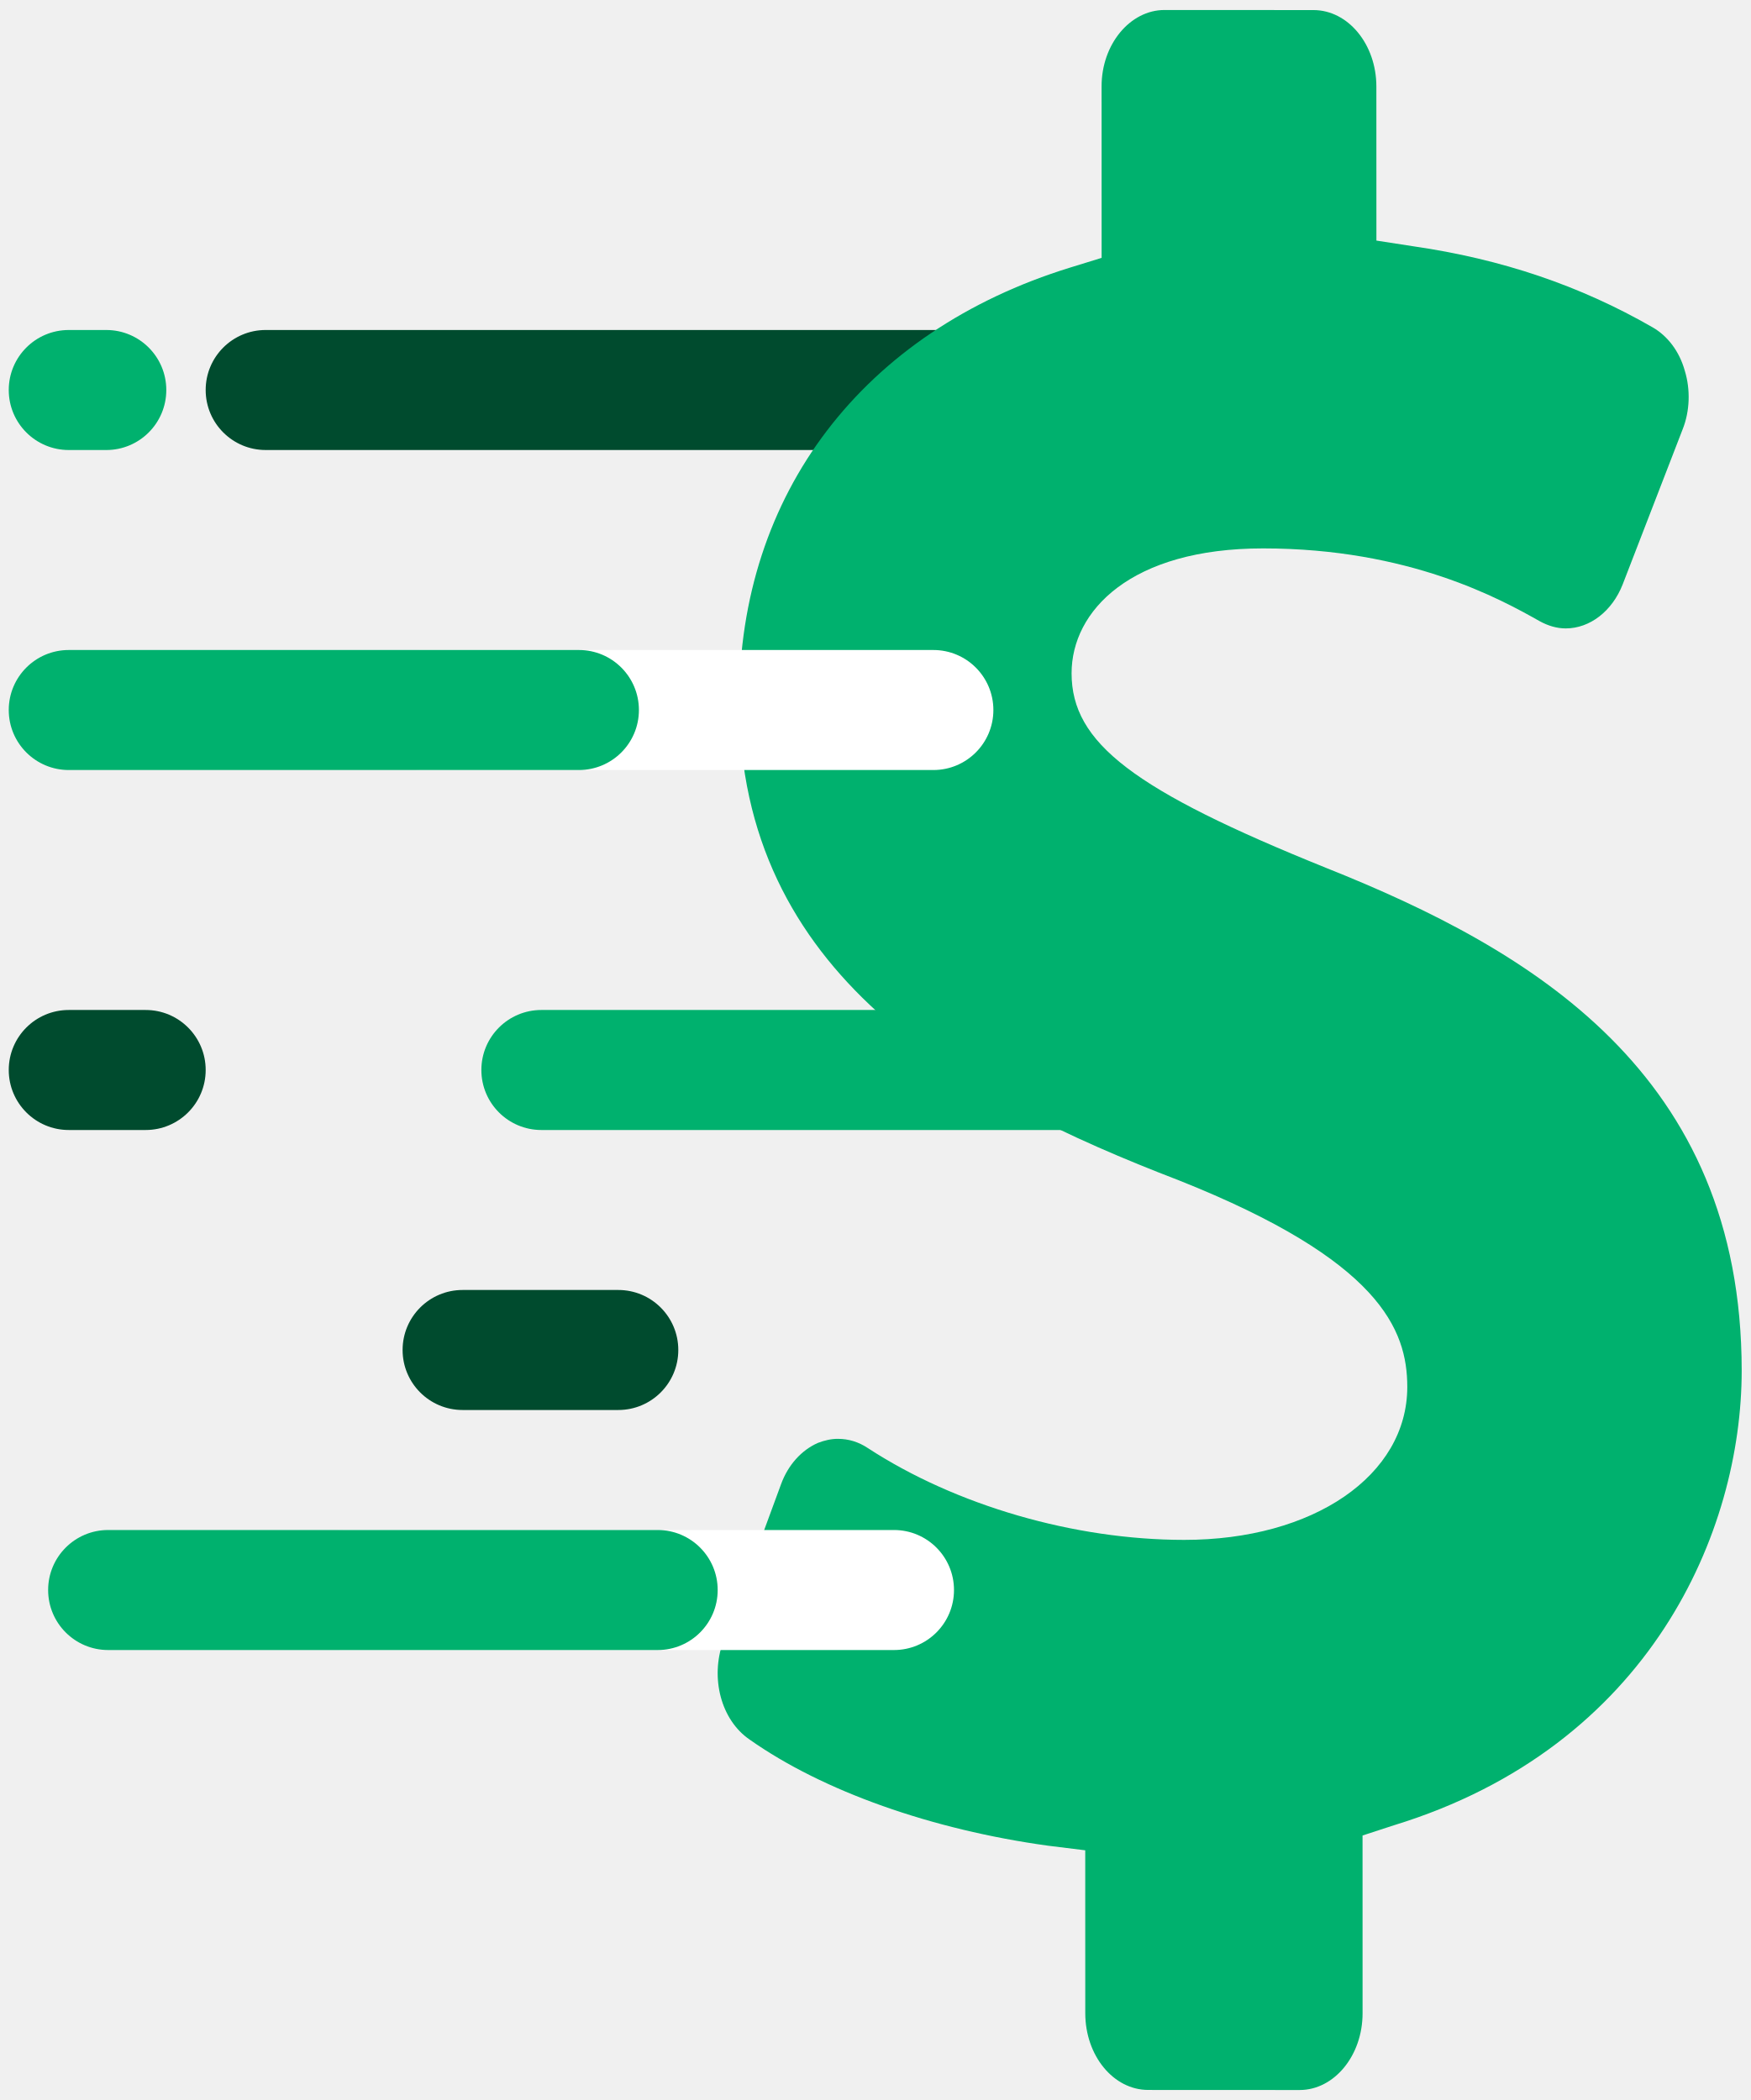
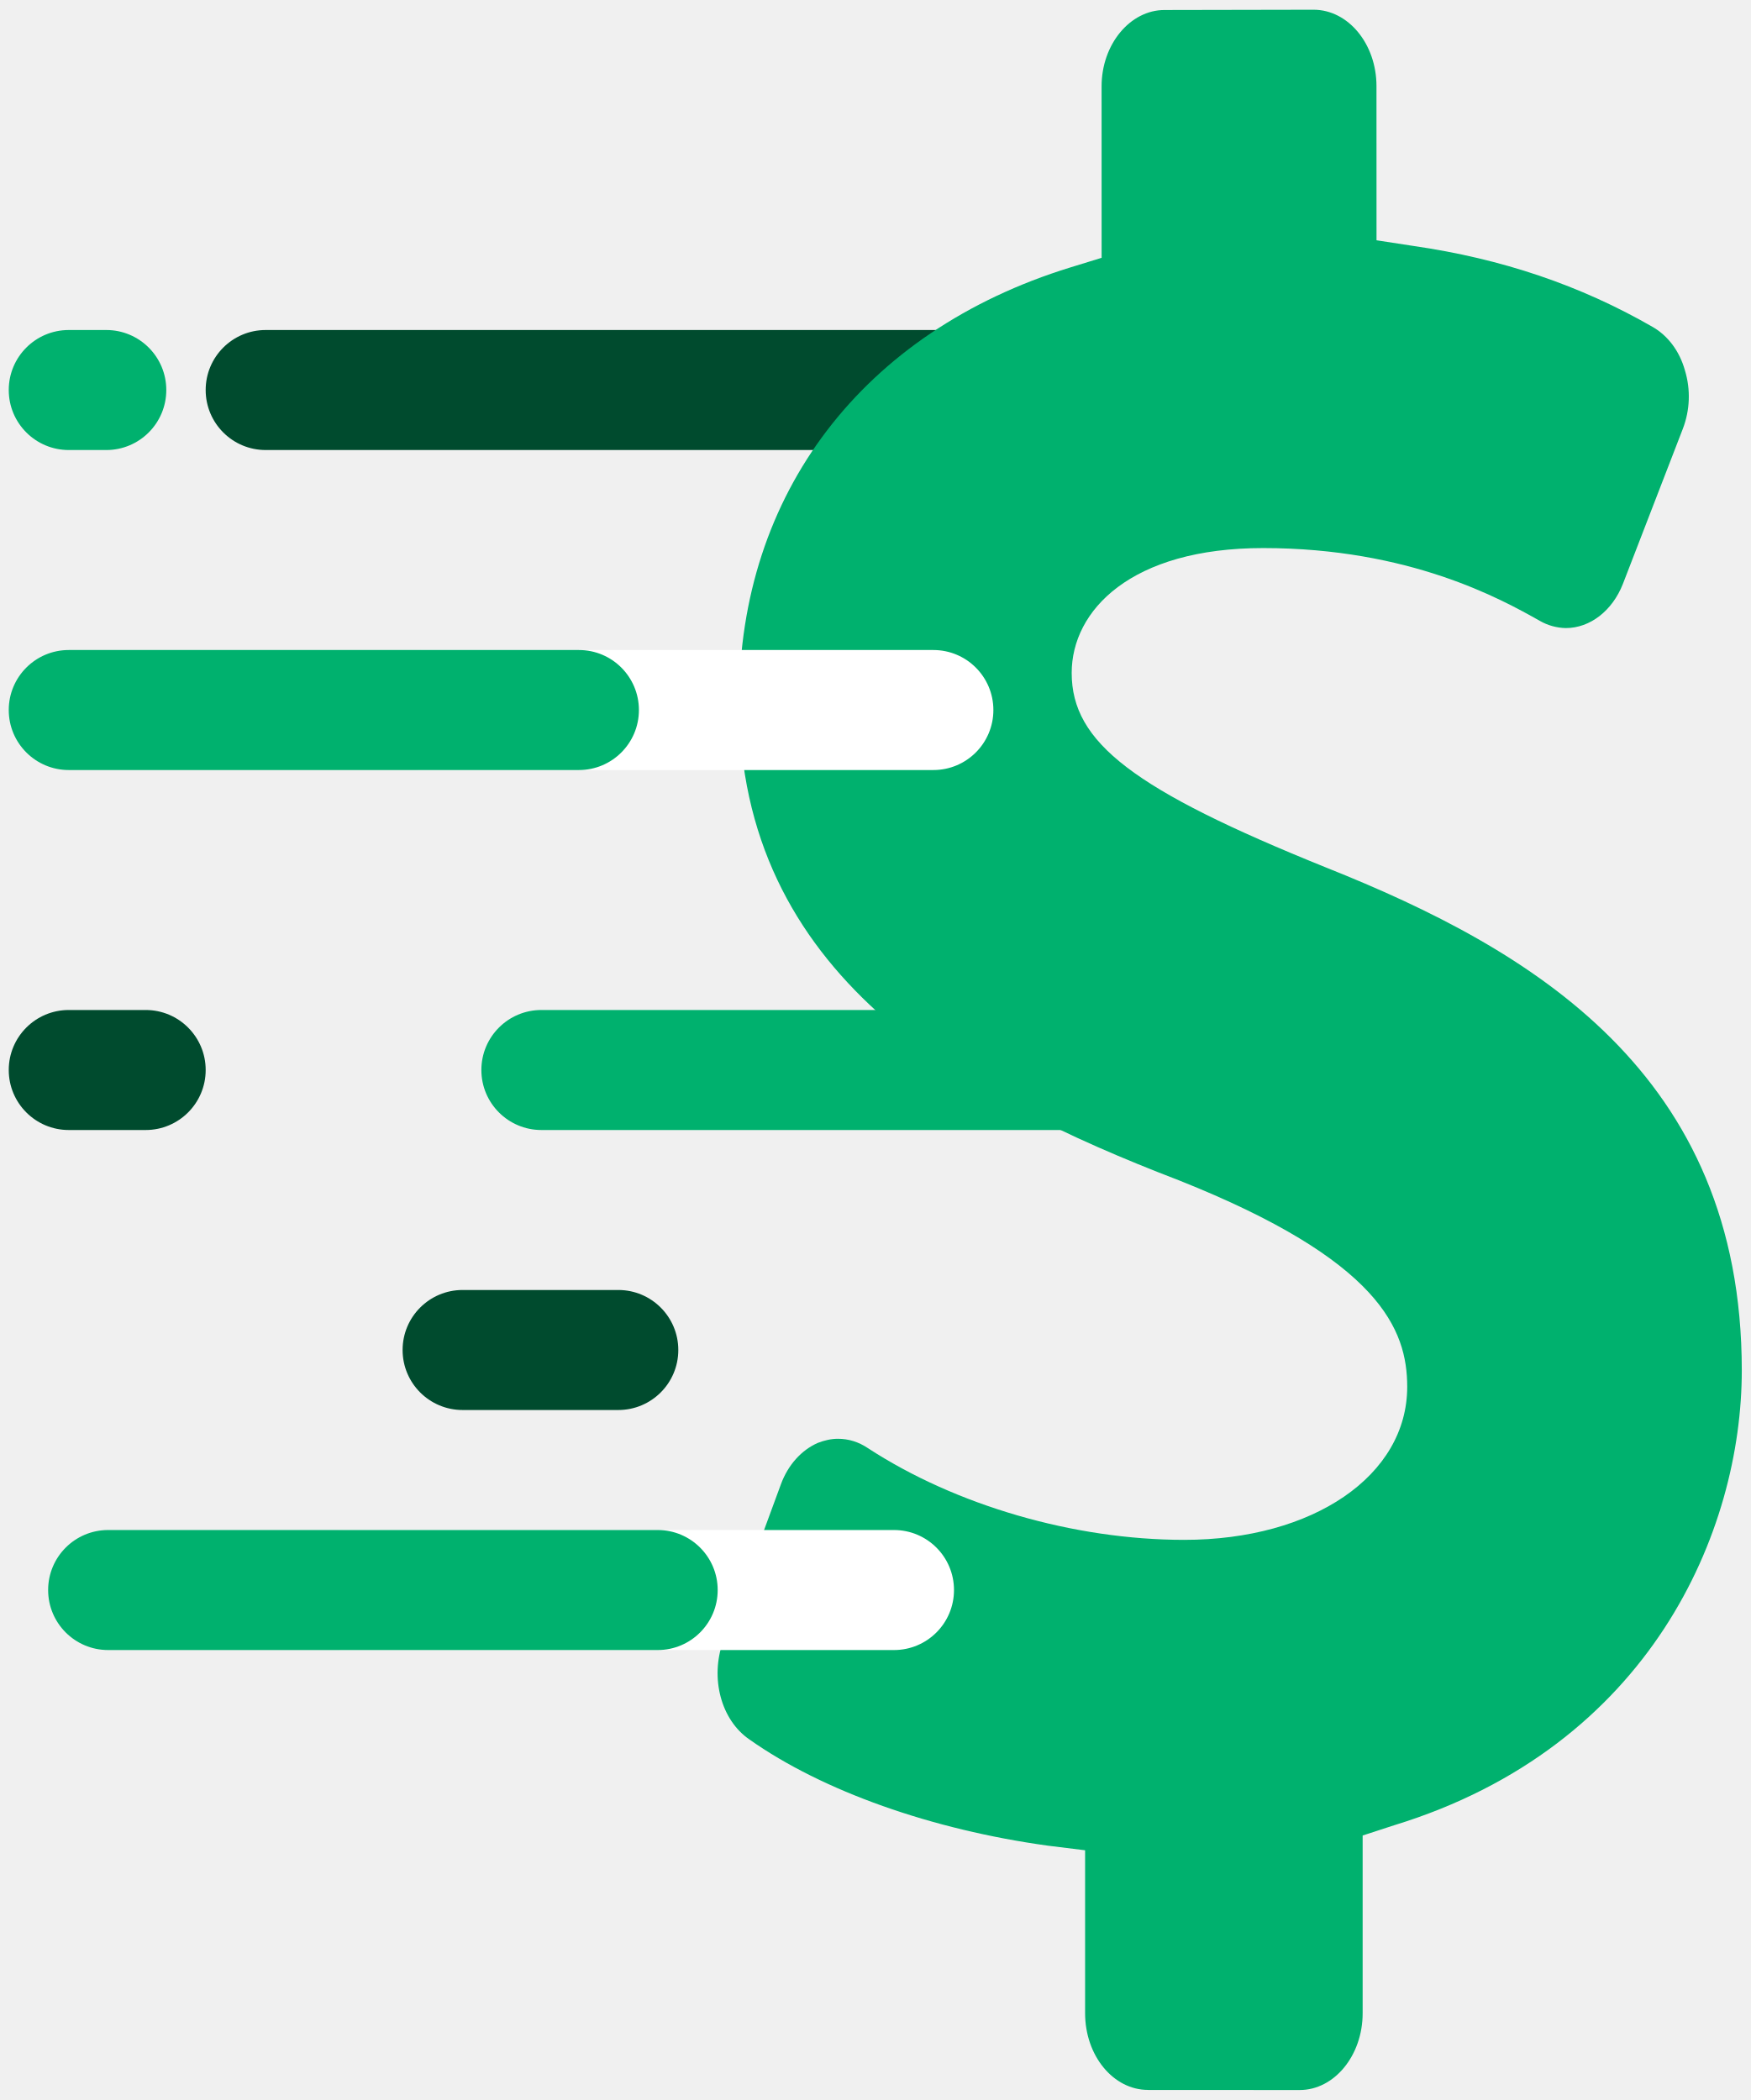
- <svg xmlns="http://www.w3.org/2000/svg" xmlns:xlink="http://www.w3.org/1999/xlink" width="50px" height="60px" viewBox="0 0 50 60" version="1.1">
+ <svg xmlns="http://www.w3.org/2000/svg" xmlns:xlink="http://www.w3.org/1999/xlink" width="50" height="60">
  <defs>
-     <rect id="path-1" x="0" y="0" width="24.75" height="3.429" rx="1.714" />
+     <rect id="A" width="24.75" height="3.429" rx="1.714" />
  </defs>
-   <g id="Iconography-&amp;-Interface-Details" stroke="none" stroke-width="1" fill="none" fill-rule="evenodd">
-     <g id="Icons" transform="translate(-794, -370)">
-       <g id="UI-Elements/Icon-/-Account-Settings-/-Quick-Balance" transform="translate(783, 368)">
-         <rect id="Rectangle" x="0" y="0" width="72" height="64" />
-         <g id="Group" transform="translate(11.25, 2.285714)">
-           <g id="Rectangle-Copy-17" transform="translate(5.625, 9.142857)">
-             <mask id="mask-2" fill="white">
-               <use xlink:href="#path-1" />
-             </mask>
-             <use id="Mask" fill="#004B2E" xlink:href="#path-1" />
-           </g>
-           <path d="M32.549,59.427 L36.874,59.429 C37.856,59.429 38.672,58.45 38.671,57.234 L38.67,52.157 L39.569,51.864 C46.9,49.613 49.501,43.453 49.5,38.873 C49.498,30.385 43.506,26.856 37.634,24.513 C32.122,22.289 30.36,20.941 30.359,18.951 C30.359,17.167 32.048,15.381 35.834,15.383 C40.005,15.384 42.616,16.834 43.731,17.463 C43.971,17.595 44.223,17.669 44.473,17.669 C45.167,17.669 45.803,17.173 46.101,16.41 L47.815,11.976 C48.019,11.463 48.041,10.848 47.875,10.307 C47.72,9.75 47.383,9.311 46.951,9.064 C44.89,7.878 42.65,7.117 40.12,6.751 L39.066,6.588 L39.065,2.184 C39.064,0.985 38.262,0.002 37.266,0.002 L33.013,0 C32.031,0 31.215,0.979 31.216,2.181 L31.217,7.082 L30.318,7.359 C24.4,9.187 20.864,13.824 20.866,19.752 C20.868,27.567 27.208,31.052 33.428,33.44 C39.167,35.725 39.947,37.701 39.948,39.339 C39.948,41.872 37.266,43.713 33.574,43.711 C30.435,43.71 27.055,42.729 24.538,41.087 C24.275,40.912 23.987,40.824 23.686,40.824 C23.495,40.823 23.302,40.867 23.111,40.941 C22.644,41.147 22.26,41.569 22.058,42.126 L20.405,46.618 C20.034,47.658 20.345,48.857 21.161,49.415 C23.257,50.895 26.374,51.991 29.682,52.448 L30.749,52.58 L30.75,57.234 C30.751,58.447 31.553,59.427 32.549,59.427 L32.549,59.427 Z" id="Fill-1-Copy-7" fill="#00B16E" />
-           <rect id="Mask" fill="#00B16E" x="0" y="9.143" width="4.5" height="3.429" rx="1.714" />
-           <rect id="Mask-Copy-7" fill="#FFFFFF" x="10.125" y="18.286" width="18" height="3.429" rx="1.714" />
-           <rect id="Mask-Copy-5" fill="#00B16E" x="0" y="18.286" width="18" height="3.429" rx="1.714" />
-           <rect id="Mask-Copy-6" fill="#00B16E" x="13.5" y="28.571" width="19.125" height="3.429" rx="1.714" />
-           <rect id="Mask-Copy-9" fill="#004B2E" x="0" y="28.571" width="5.625" height="3.429" rx="1.714" />
-           <rect id="Mask" fill="#004B2E" x="11.25" y="36.571" width="7.875" height="3.429" rx="1.714" />
-           <rect id="Mask-Copy-2" fill="#FFFFFF" x="7.875" y="43.429" width="19.125" height="3.429" rx="1.714" />
-           <rect id="Mask-Copy-3" fill="#00B16E" x="1.125" y="43.429" width="19.125" height="3.429" rx="1.714" />
-         </g>
-       </g>
+   <g transform="translate(.25 .286)" fill-rule="evenodd">
+     <use fill="#004b2e" xlink:href="#A" transform="translate(5.625 9.143)" />
+     <g fill="#00b16e">
+       <path d="M32.55 59.427l4.326.002c.982 0 1.797-.98 1.797-2.195v-5.077l.9-.293c7.33-2.25 9.932-8.41 9.93-13-.002-8.488-5.994-12.017-11.866-14.36-5.513-2.225-7.275-3.573-7.275-5.563 0-1.784 1.69-3.57 5.475-3.568 4.17.002 6.782 1.45 7.897 2.08a1.55 1.55 0 0 0 .742.206c.694 0 1.33-.496 1.63-1.26l1.713-4.434a2.57 2.57 0 0 0 .06-1.668c-.155-.557-.492-.996-.924-1.243-2.06-1.186-4.3-1.947-6.832-2.313l-1.054-.162-.001-4.405c0-1.2-.803-2.182-1.798-2.182L33.013 0c-.982 0-1.797.98-1.797 2.18l.001 4.9-.9.277c-5.918 1.828-9.454 6.465-9.453 12.393.002 7.816 6.342 11.3 12.562 13.688 5.74 2.285 6.52 4.26 6.52 5.9.001 2.533-2.682 4.373-6.374 4.372-3.14-.001-6.52-.982-9.036-2.624-.263-.176-.55-.264-.852-.264-.19 0-.384.044-.575.118-.467.206-.85.628-1.054 1.185l-1.653 4.492c-.37 1.04-.06 2.24.756 2.797 2.097 1.48 5.214 2.576 8.52 3.033l1.067.132v4.654c0 1.213.803 2.193 1.798 2.193h0z" />
+       <rect y="9.143" width="4.5" height="3.429" rx="1.714" />
    </g>
+     <rect fill="#fff" x="10.125" y="18.286" width="18" height="3.429" rx="1.714" />
+     <g fill="#00b16e">
+       <rect y="18.286" width="18" height="3.429" rx="1.714" />
+       <rect x="13.5" y="28.571" width="19.125" height="3.429" rx="1.714" />
+     </g>
+     <g fill="#004b2e">
+       <rect y="28.571" width="5.625" height="3.429" rx="1.714" />
+       <rect x="11.25" y="36.571" width="7.875" height="3.429" rx="1.714" />
+     </g>
+     <rect fill="#fff" x="7.875" y="43.429" width="19.125" height="3.429" rx="1.714" />
+     <rect fill="#00b16e" x="1.125" y="43.429" width="19.125" height="3.429" rx="1.714" />
  </g>
</svg>
